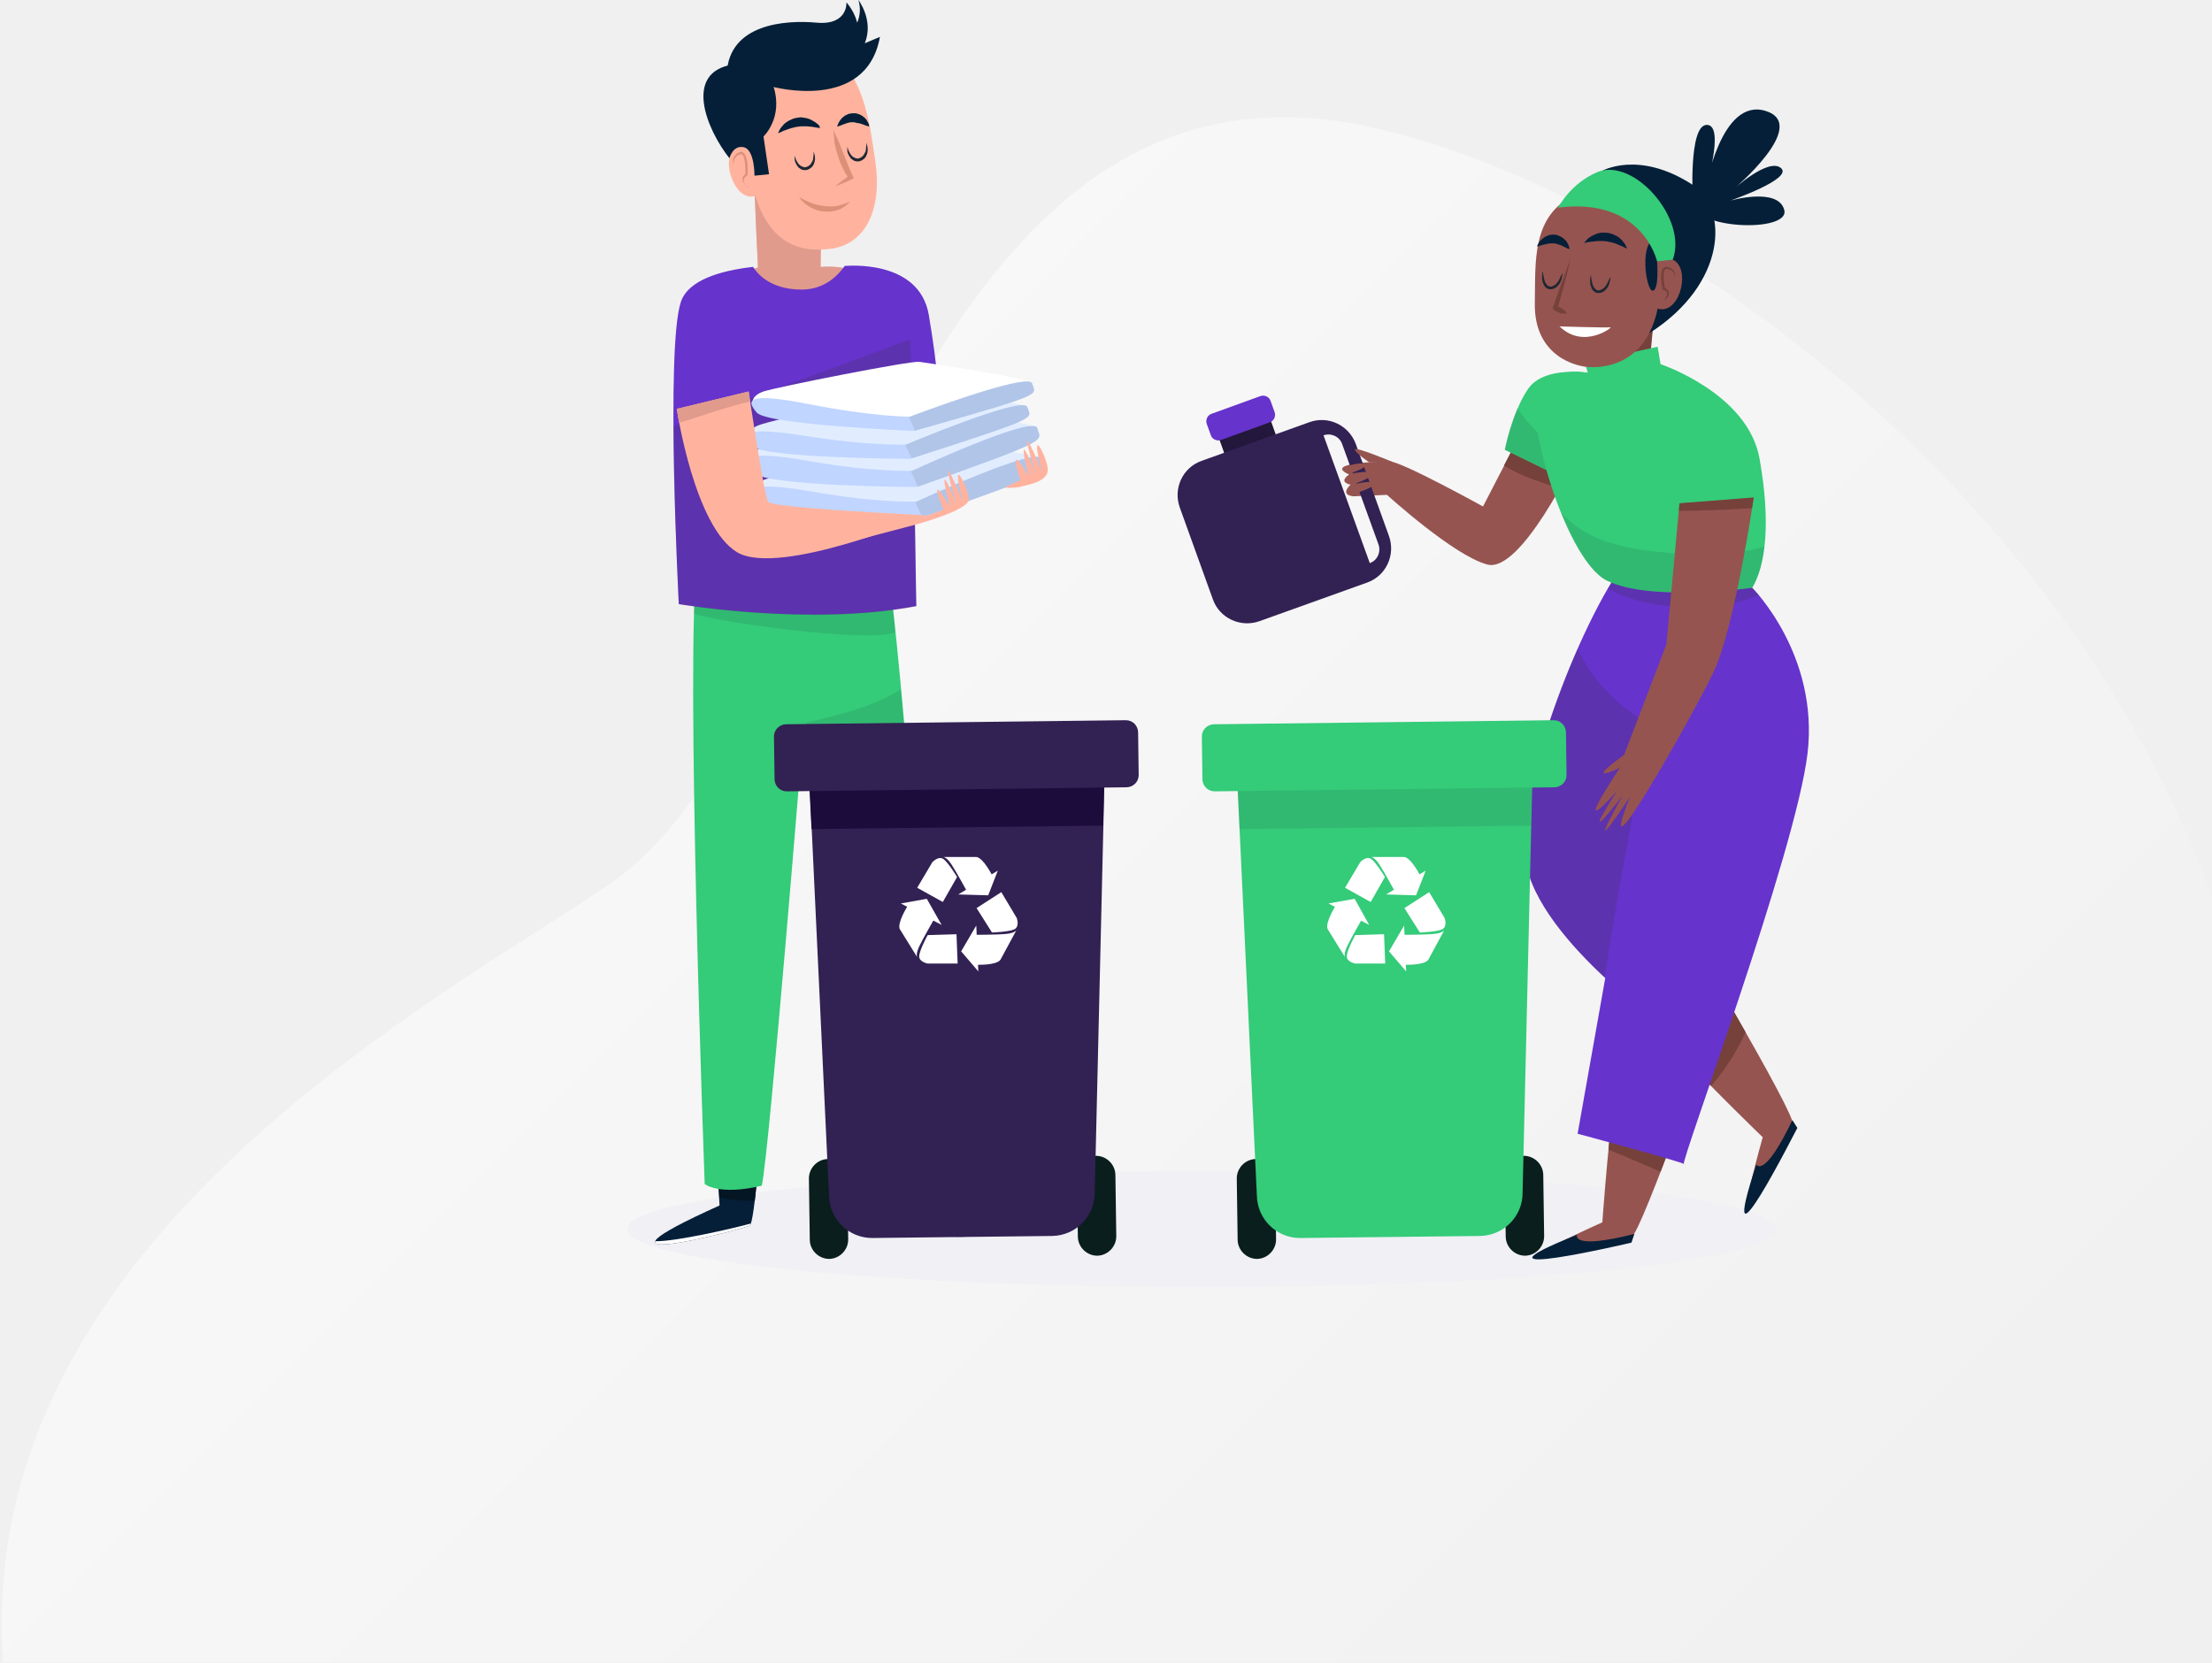
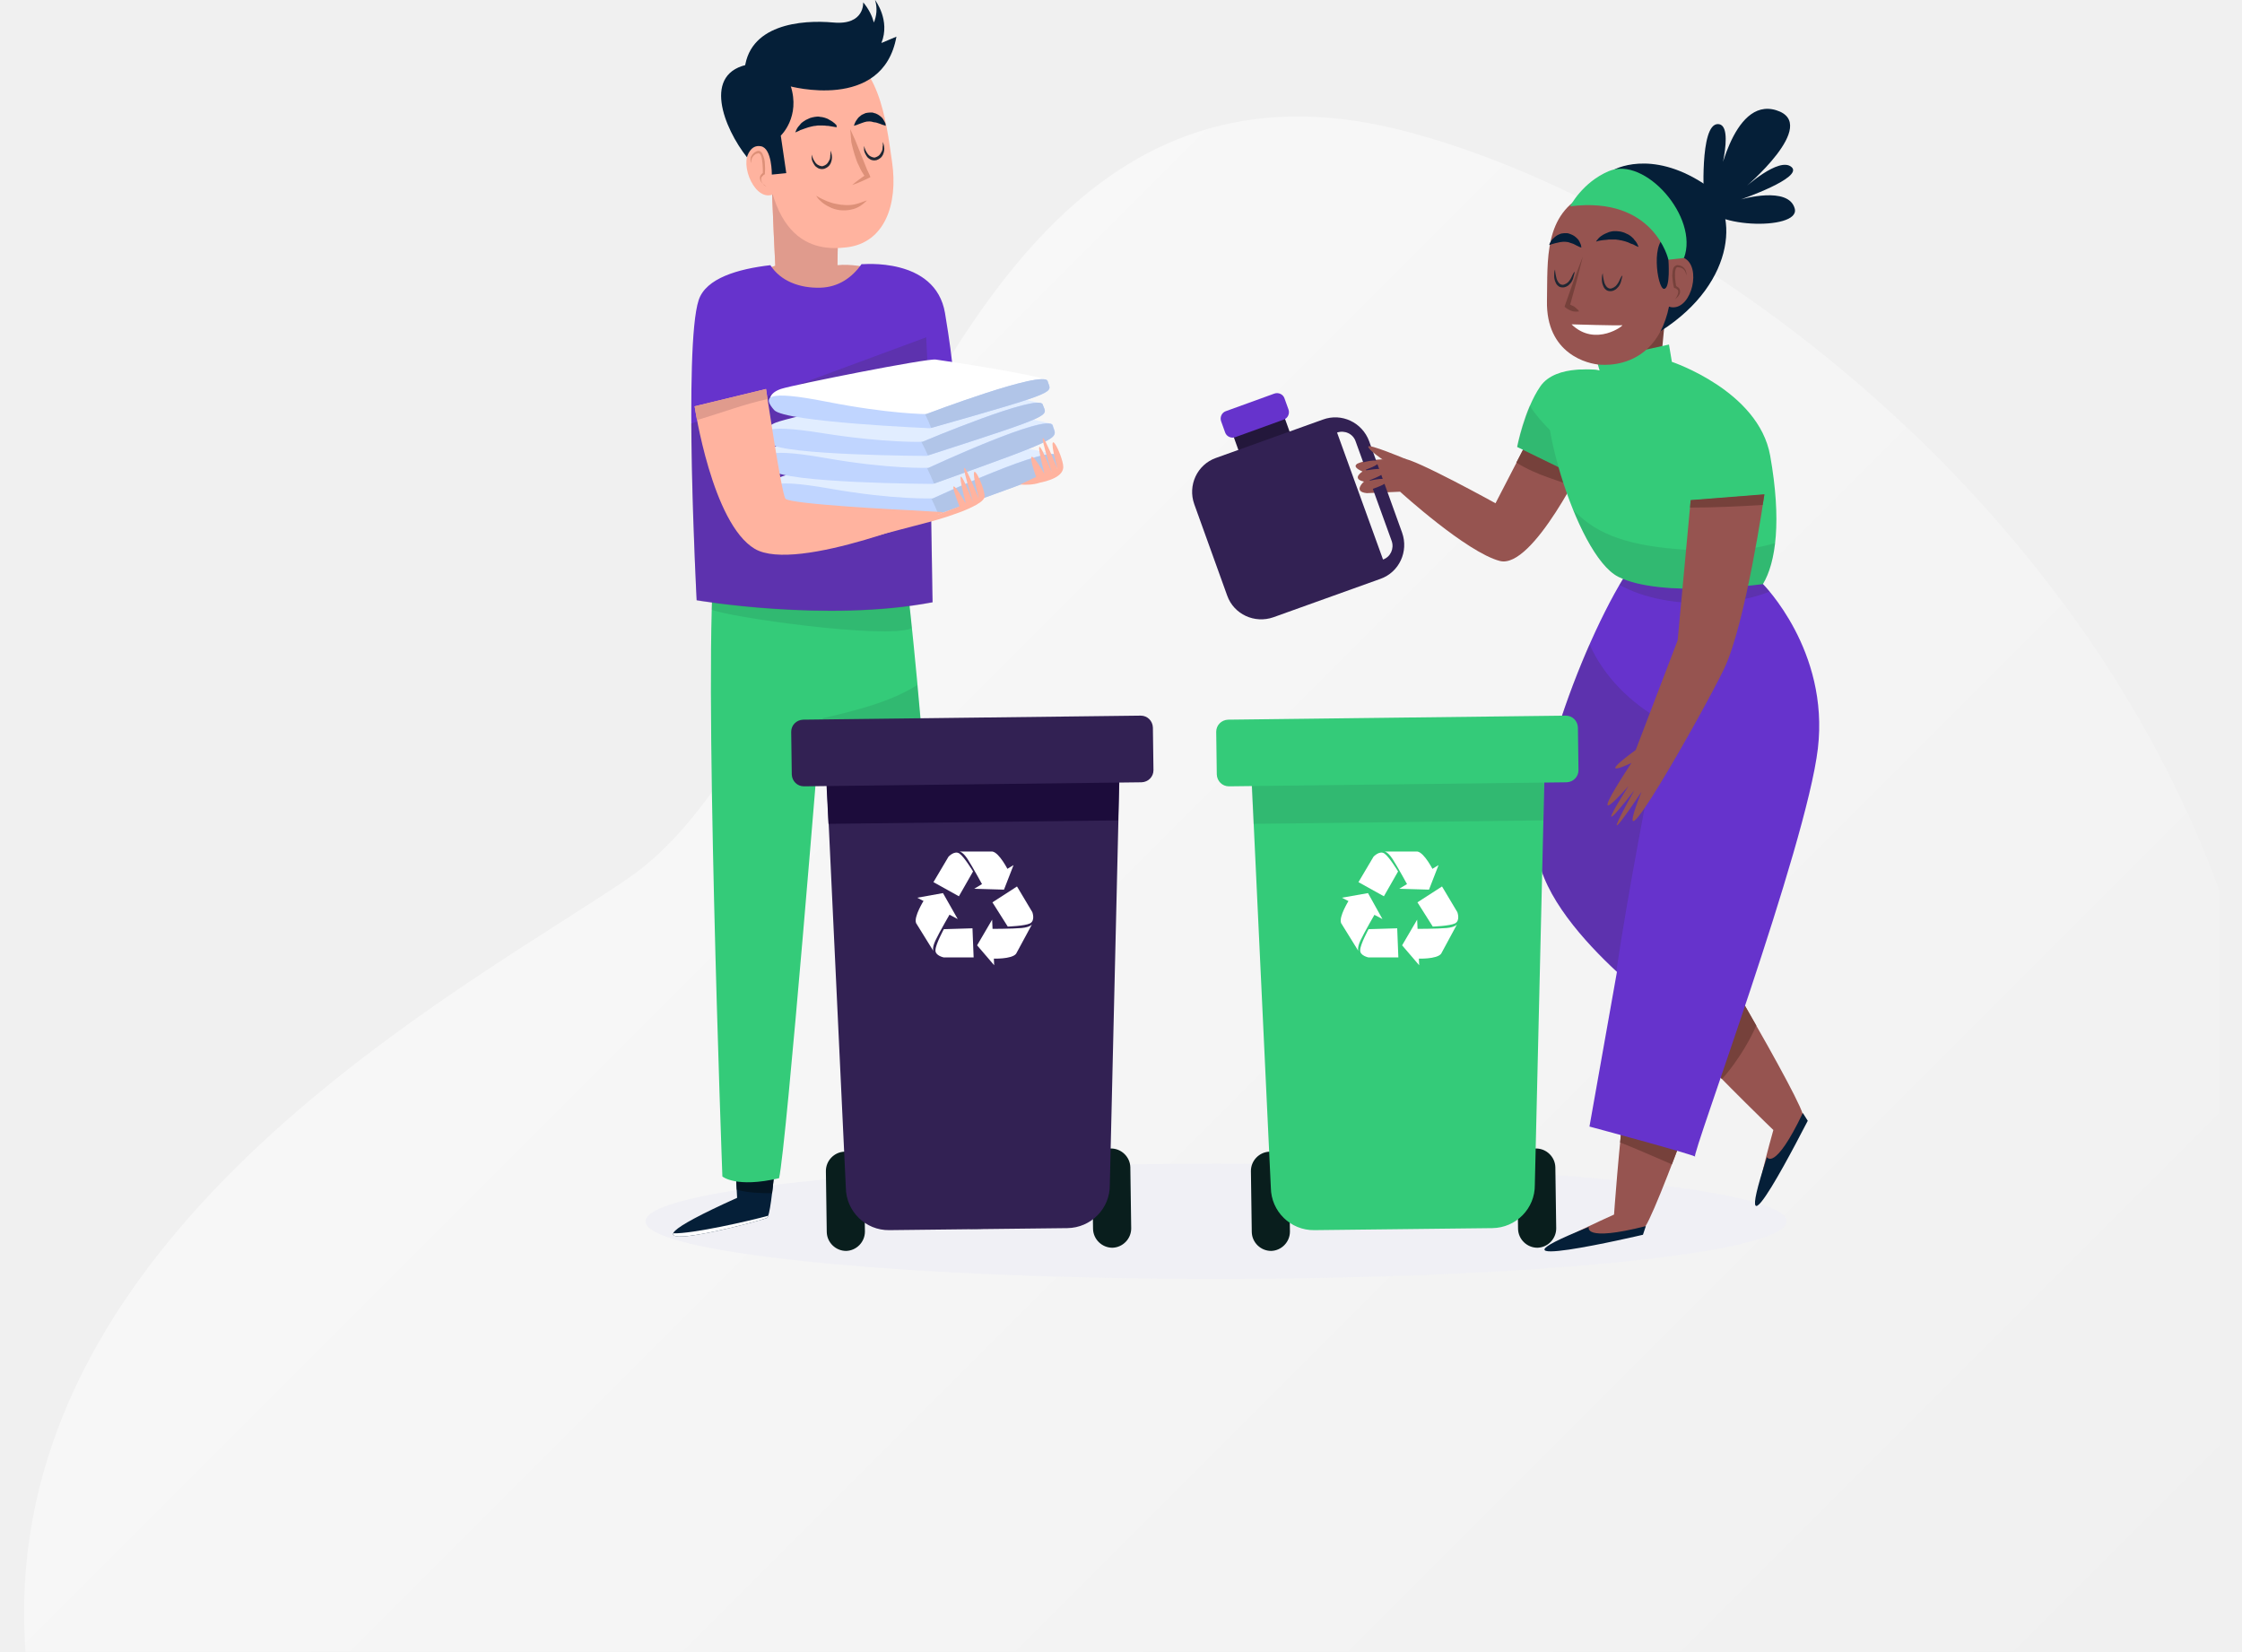
- <svg xmlns="http://www.w3.org/2000/svg" width="878" height="660" viewBox="0 0 878 660" fill="none">
+ <svg xmlns="http://www.w3.org/2000/svg" width="828" height="610" viewBox="0 0 878 660" fill="none">
  <path opacity="0.5" fill-rule="evenodd" clip-rule="evenodd" d="M868.075 660H1.269C-9.706 512.198 136.012 419.063 215.18 368.462C225.465 361.889 234.626 356.033 242.175 350.869C275.263 328.232 299.799 278.801 325.894 226.228C373.97 129.372 427.337 21.855 549.226 51.591C656.389 77.802 817.447 189.332 878 356.181V633.297C874.996 642.129 871.691 651.031 868.075 660Z" fill="url(#paint0_linear)" />
  <path d="M477 465C351.079 465 249 475.297 249 488C249 500.703 351.079 511 477 511C602.921 511 705 500.703 705 488C705 475.297 602.921 465 477 465Z" fill="#F0F0F5" />
  <path d="M683.38 398.817C683.38 398.817 651.032 491.056 647.566 491.056C644.1 491.056 574.782 512.963 636.013 485.291C636.013 485.291 642.945 384.981 653.343 380.369C663.74 375.758 683.38 398.817 683.38 398.817Z" fill="#965450" />
  <path d="M659.119 465.229C669.632 437.903 683.381 398.817 683.381 398.817C683.381 398.817 663.74 375.758 653.343 380.369C646.642 383.367 641.328 426.489 638.439 456.466C645.371 459.234 652.187 462.231 659.119 465.229Z" fill="#76413B" />
  <path d="M625.962 490.249C625.962 490.249 623.305 496.36 648.721 489.903L647.566 493.362C647.566 493.362 575.938 510.196 625.962 490.249Z" fill="#051F38" />
  <path d="M663.74 359.731C663.74 359.731 713.764 443.784 711.569 446.436C709.374 449.087 681.647 516.191 699.669 451.509C699.669 451.509 627.117 381.753 630.236 370.8C633.471 359.962 663.74 359.731 663.74 359.731Z" fill="#965450" />
  <path d="M697.128 462.347C697.128 462.347 700.132 468.342 711.454 444.706L713.418 447.819C713.302 447.819 680.261 513.539 697.128 462.347Z" fill="#051F38" />
  <path d="M692.854 409.771C679.452 386.134 663.74 359.731 663.74 359.731C663.74 359.731 633.471 359.962 630.236 370.8C628.157 377.833 657.964 409.655 679.106 431.101C679.221 431.216 687.424 422.108 692.854 409.771Z" fill="#76413B" />
  <path d="M695.51 233.364C695.51 233.364 664.894 199.351 646.987 220.681C629.08 242.011 601.353 312.343 605.396 341.168C607.823 358.117 624.112 376.219 637.167 388.325L626.192 450.125C626.192 450.125 671.248 462.231 668.36 462.231C666.627 462.231 712.839 338.286 717.46 299.084C722.082 259.883 695.51 233.364 695.51 233.364Z" fill="#6633CC" />
  <path opacity="0.2" d="M672.059 240.974C680.608 240.858 689.966 239.705 698.168 236.362C696.551 234.402 695.511 233.364 695.511 233.364C695.511 233.364 664.896 199.351 646.989 220.681C644.216 224.025 641.212 228.406 638.208 233.71C648.26 239.244 660.968 241.204 672.059 240.974Z" fill="#352C38" />
  <path opacity="0.2" d="M626.193 257.461C613.485 286.401 602.741 322.374 605.398 341.053C607.708 357.886 623.883 375.873 636.937 387.979C641.559 356.618 649.992 313.035 655.076 287.9C642.483 280.752 632.085 270.49 626.193 257.461Z" fill="#352C38" />
  <path d="M607.131 165.337L588.646 201.08C588.646 201.08 556.298 183.209 551.676 183.209C547.055 183.209 525.105 183.785 535.502 188.397C535.502 188.397 530.881 191.279 536.08 192.432C536.08 192.432 531.459 196.468 537.235 197.044L550.521 196.468C550.521 196.468 577.093 220.681 590.379 224.139C603.665 227.598 625.038 182.632 625.038 182.632L607.131 165.337Z" fill="#965450" />
  <path d="M610.135 190.934C613.023 191.972 616.027 193.01 619.031 194.047C622.728 187.591 625.038 182.517 625.038 182.517L607.131 165.223L596.964 184.823C601.008 187.36 605.514 189.32 610.135 190.934Z" fill="#76413B" />
  <path d="M630.236 148.043C630.236 148.043 612.907 145.161 606.552 154.385C600.198 163.608 597.31 178.597 597.31 178.597L622.149 190.704L630.236 148.043Z" fill="#34CB79" />
  <path opacity="0.1" d="M620.648 180.673C614.294 175.715 607.015 169.489 602.279 161.994C598.813 170.065 597.195 178.482 597.195 178.482L622.034 190.588L623.536 182.748C622.612 182.172 621.572 181.48 620.648 180.673Z" fill="#161826" />
  <path d="M508.699 178.943C509.392 180.788 508.353 182.863 506.504 183.555L492.872 188.513C491.023 189.205 488.944 188.167 488.25 186.322L482.821 171.218C482.127 169.373 483.167 167.298 485.016 166.606L498.648 161.648C500.497 160.957 502.576 161.994 503.269 163.839L508.699 178.943Z" fill="#23173B" />
  <path d="M519.674 167.644L476.928 182.979C469.419 185.63 465.607 193.932 468.264 201.426L481.434 237.976C484.091 245.47 492.409 249.275 499.919 246.623L542.665 231.289C550.174 228.637 553.987 220.335 551.33 212.841L538.159 176.291C535.387 168.797 527.184 164.877 519.674 167.644ZM547.171 216.185C548.21 219.182 546.708 222.526 543.705 223.564L525.335 172.832C528.339 171.795 531.69 173.294 532.729 176.291L547.171 216.185Z" fill="#322153" />
  <path d="M505.926 163.608C506.504 165.223 505.695 167.067 504.078 167.644L484.669 174.677C483.051 175.254 481.203 174.447 480.625 172.832L479.008 168.336C478.43 166.722 479.239 164.877 480.856 164.3L500.265 157.267C501.883 156.691 503.731 157.498 504.309 159.112L505.926 163.608Z" fill="#6633CC" />
  <path d="M533.191 185.515C533.191 185.515 540.47 182.979 541.741 184.477C542.896 185.861 535.618 187.936 535.964 188.052C536.195 188.167 543.82 186.438 544.513 188.052C545.207 189.666 536.426 192.548 536.426 192.548C536.426 192.548 544.744 190.242 545.322 191.972C545.9 193.701 536.657 196.238 536.657 196.238L536.195 192.433L535.618 188.052L533.191 185.515Z" fill="#965450" />
  <path d="M543.474 183.555C543.474 183.555 537.813 179.75 537.813 178.482C537.697 177.098 552.832 183.44 552.832 183.44L543.474 183.555Z" fill="#965450" />
  <path d="M655.075 145.161C653.92 147.236 659.581 98.926 659.581 98.926L633.356 116.567C633.356 116.567 635.666 147.467 632.778 147.582C631.623 147.582 627.117 149.312 622.149 151.156C623.305 156.921 625.615 158.189 627.579 163.724C642.252 163.609 658.195 163.263 667.206 149.888C662.007 148.159 656.577 142.278 655.075 145.161Z" fill="#76413B" />
  <path d="M630.236 148.043L629.081 144.008L657.964 137.666L659.119 144.584C659.119 144.584 693.778 156.114 698.399 182.056C703.02 207.998 700.71 224.717 695.511 233.364C695.511 233.364 655.075 239.129 637.746 230.482C620.416 221.834 602.509 157.267 611.752 151.502C620.994 145.737 630.236 148.043 630.236 148.043Z" fill="#34CB79" />
  <path opacity="0.1" d="M668.015 219.874C654.151 219.067 637.168 217.453 625.615 208.921C623.42 207.307 621.456 205.577 619.608 203.617C624.807 216.415 631.276 227.253 637.746 230.482C655.076 239.129 695.511 233.364 695.511 233.364C697.822 229.559 699.555 224.14 700.363 216.992C689.966 220.105 679.106 220.566 668.015 219.874Z" fill="#161826" />
  <path d="M666.628 199.927L696.088 197.621C696.088 197.621 688.579 249.505 679.914 267.377C671.25 285.248 631.392 355.58 646.988 316.378C646.988 316.378 626.771 346.933 644.1 315.802C644.1 315.802 625.038 340.591 641.789 314.073C641.789 314.073 622.149 336.556 642.945 304.849C642.945 304.849 627.348 312.343 644.678 299.66L661.43 255.847L666.628 199.927Z" fill="#965450" />
  <path d="M695.395 201.772C695.858 199.12 696.089 197.506 696.089 197.506L666.628 199.812L666.397 202.81C675.986 202.81 685.691 202.349 695.395 201.772Z" fill="#76413B" />
  <path d="M635.782 67.911C635.782 67.911 650.455 59.379 671.943 73.445C686.153 82.784 685.46 112.647 654.729 132.247C618.222 155.538 635.782 67.911 635.782 67.911Z" fill="#051F38" />
  <path d="M656.116 83.822C656.116 83.822 639.595 71.024 625.5 77.25C607.709 85.321 609.557 104.114 609.21 120.141C608.748 141.471 625.616 145.507 630.699 145.737C638.208 146.198 668.824 144.354 656.116 83.822Z" fill="#965450" />
  <path d="M657.733 103.769C657.733 103.769 658.426 100.54 663.972 103.077C671.019 106.42 667.207 123.254 659.35 122.793C651.379 122.447 657.733 103.769 657.733 103.769Z" fill="#965450" />
  <path d="M657.732 103.769C657.732 103.769 658.657 115.298 655.999 115.414C653.227 115.529 650.338 94.545 657.963 94.545C665.588 94.775 657.732 103.769 657.732 103.769Z" fill="#051F38" />
  <path d="M657.733 103.769C657.733 103.769 652.072 78.172 618.453 82.438C618.453 82.438 623.305 72.869 633.934 68.372C648.375 62.261 669.979 86.82 663.971 103.077C663.971 103.077 661.199 103.423 657.733 103.769Z" fill="#34CB79" />
  <path d="M671.943 80.132C671.943 80.132 670.094 49.578 677.488 49.578C684.882 49.578 676.91 75.29 676.91 75.29C676.91 75.29 683.034 38.51 700.825 44.044C718.617 49.578 687.886 75.29 687.886 75.29C687.886 75.29 701.98 62.377 706.948 66.758C711.8 71.024 686.73 79.671 686.73 79.671C686.73 79.671 705.793 74.137 708.219 83.361C710.645 92.469 671.365 91.201 671.943 80.132Z" fill="#051F38" />
  <path d="M610.134 97.889C610.134 97.889 610.134 97.658 610.365 97.197C610.596 96.736 610.827 96.159 611.405 95.583C611.983 95.006 612.676 94.315 613.6 93.853C613.831 93.738 614.062 93.623 614.409 93.507C614.64 93.392 614.987 93.277 615.218 93.277C615.564 93.277 615.795 93.162 616.142 93.162H617.066C617.644 93.162 618.221 93.392 618.799 93.623C619.377 93.853 619.839 94.084 620.301 94.43C620.763 94.776 621.11 95.122 621.456 95.468C621.803 95.814 622.034 96.159 622.149 96.505C622.265 96.621 622.38 96.851 622.38 96.966C622.496 97.082 622.496 97.312 622.611 97.428C622.727 97.774 622.843 98.004 622.843 98.235C622.958 98.696 622.958 98.927 622.958 98.927C622.958 98.927 622.727 98.811 622.265 98.696C622.034 98.581 621.803 98.465 621.572 98.35C621.341 98.235 620.994 98.12 620.647 97.889C620.301 97.774 620.07 97.543 619.723 97.428C619.377 97.312 619.03 97.197 618.683 97.082C618.337 96.966 617.99 96.851 617.644 96.736C617.297 96.736 616.951 96.621 616.604 96.621H616.142C616.026 96.621 615.795 96.621 615.564 96.621C615.218 96.621 614.871 96.736 614.524 96.736C614.178 96.851 613.831 96.851 613.485 96.966C613.138 97.082 612.791 97.082 612.445 97.197C611.752 97.428 611.174 97.543 610.827 97.658C610.481 97.889 610.134 97.889 610.134 97.889Z" fill="#051F38" />
  <path d="M619.03 129.595C619.03 129.595 637.977 130.172 639.247 129.941C640.403 129.711 628.619 138.935 619.03 129.595Z" fill="white" />
  <path d="M620.301 108.496C620.301 108.496 620.301 108.726 620.185 109.188C620.07 109.649 619.954 110.225 619.723 111.032C619.608 111.378 619.492 111.839 619.261 112.185C619.145 112.416 619.03 112.647 618.914 112.762C618.799 112.992 618.568 113.223 618.452 113.338C618.106 113.684 617.759 114.145 617.181 114.376C617.066 114.491 616.95 114.491 616.719 114.607L616.373 114.722C616.142 114.837 615.795 114.837 615.449 114.837C614.871 114.837 614.178 114.722 613.716 114.261C613.253 113.915 612.907 113.454 612.676 112.877C612.445 112.416 612.329 111.955 612.214 111.494C612.098 111.032 612.098 110.571 612.098 110.225C612.098 109.418 612.098 108.842 612.214 108.381C612.329 107.919 612.445 107.689 612.445 107.689C612.445 107.689 612.445 108.726 612.791 110.225C612.907 110.917 613.138 111.839 613.6 112.531C613.831 112.877 614.062 113.223 614.409 113.454C614.755 113.684 615.102 113.8 615.449 113.8C615.68 113.8 615.795 113.8 616.026 113.684L616.373 113.569C616.373 113.569 616.488 113.454 616.604 113.454C616.95 113.338 617.297 112.992 617.644 112.762C617.99 112.416 618.221 112.07 618.452 111.724C618.683 111.378 618.914 111.032 619.03 110.686C619.377 109.995 619.608 109.418 619.839 109.072C620.185 108.726 620.301 108.496 620.301 108.496Z" fill="#1F2733" />
  <path d="M639.363 109.995C639.363 109.995 639.363 110.225 639.248 110.686C639.132 111.148 639.017 111.724 638.786 112.531C638.67 112.877 638.555 113.338 638.323 113.684C638.208 113.915 638.092 114.145 637.977 114.261C637.861 114.491 637.63 114.722 637.515 114.837C637.168 115.183 636.822 115.644 636.244 115.875C636.128 115.99 636.013 115.99 635.782 116.106L635.435 116.221C635.204 116.336 634.858 116.336 634.511 116.336C633.933 116.336 633.24 116.221 632.778 115.76C632.316 115.414 631.969 114.953 631.738 114.376C631.507 113.915 631.392 113.454 631.276 112.992C631.161 112.531 631.161 112.07 631.161 111.724C631.161 110.917 631.161 110.341 631.276 109.879C631.392 109.418 631.507 109.188 631.507 109.188C631.507 109.188 631.507 110.225 631.854 111.724C631.969 112.416 632.2 113.338 632.663 114.03C632.894 114.376 633.125 114.722 633.471 114.953C633.818 115.183 634.164 115.298 634.511 115.298C634.742 115.298 634.858 115.298 635.089 115.183L635.435 115.068C635.435 115.068 635.551 114.953 635.666 114.953C636.013 114.837 636.359 114.491 636.706 114.261C637.053 113.915 637.284 113.569 637.515 113.223C637.746 112.877 637.977 112.531 638.092 112.185C638.439 111.494 638.67 110.917 638.901 110.571C639.248 110.225 639.363 109.995 639.363 109.995Z" fill="#1F2733" />
  <path d="M660.39 119.565C660.736 119.103 660.967 118.757 661.198 118.296C661.429 117.835 661.545 117.374 661.66 116.913C661.66 116.682 661.66 116.451 661.66 116.221C661.66 116.106 661.545 115.99 661.545 115.99C661.545 115.875 661.429 115.76 661.314 115.76C661.198 115.644 661.198 115.644 661.083 115.529L660.852 115.298C660.736 115.183 660.621 115.183 660.505 115.183L660.159 115.068L659.927 114.953V114.722C659.581 113.454 659.465 112.301 659.35 111.032C659.234 110.456 659.234 109.764 659.35 109.188C659.35 108.496 659.465 107.919 659.696 107.228C659.812 106.882 660.043 106.536 660.39 106.305C660.736 106.075 661.198 105.844 661.545 105.959C662.007 105.959 662.238 106.075 662.585 106.19C662.931 106.305 663.278 106.421 663.509 106.651C663.74 106.882 664.087 107.112 664.202 107.343C664.433 107.574 664.549 107.919 664.664 108.15C664.895 108.726 665.011 109.418 664.895 109.995C664.78 109.418 664.664 108.842 664.318 108.265C664.202 108.035 663.971 107.804 663.74 107.573C663.509 107.343 663.278 107.228 663.047 107.112C662.816 106.997 662.585 106.882 662.238 106.882C662.007 106.882 661.66 106.766 661.429 106.766C660.967 106.766 660.736 107.112 660.621 107.573C660.274 108.611 660.39 109.764 660.39 110.917C660.505 112.07 660.621 113.338 660.852 114.491L660.621 114.146L660.967 114.376C661.083 114.491 661.198 114.491 661.314 114.607L661.66 114.837C661.776 114.953 661.891 115.068 662.007 115.183C662.123 115.299 662.238 115.414 662.238 115.644C662.354 115.76 662.354 115.99 662.354 116.106C662.469 116.451 662.354 116.682 662.354 117.028C662.238 117.604 661.891 118.066 661.545 118.527C661.198 118.873 660.736 119.334 660.39 119.565Z" fill="#76413B" />
  <path d="M622.034 124.407C621.456 124.522 620.994 124.522 620.532 124.522C620.07 124.522 619.608 124.407 619.261 124.292C618.799 124.176 618.452 123.946 618.106 123.831C617.875 123.715 617.759 123.6 617.528 123.485C617.297 123.369 617.182 123.254 616.951 123.139L616.257 122.562L616.373 122.101C617.528 118.757 618.683 115.529 619.839 112.301C620.994 109.072 622.265 105.729 623.536 102.5C622.727 105.844 621.803 109.303 620.994 112.647C620.07 115.99 619.146 119.334 618.221 122.678L617.759 121.64C617.99 121.64 618.221 121.755 618.452 121.755C618.683 121.755 618.915 121.87 619.03 121.986C619.377 122.101 619.839 122.332 620.185 122.562C620.532 122.793 620.879 123.139 621.225 123.485C621.456 123.6 621.803 123.946 622.034 124.407Z" fill="#76413B" />
  <path d="M628.85 96.505C628.85 96.505 628.966 96.159 629.312 95.813C629.543 95.582 629.659 95.352 630.005 95.006C630.352 94.775 630.583 94.429 631.045 94.199C631.392 93.968 631.854 93.622 632.431 93.392C632.894 93.161 633.471 92.93 634.049 92.7C634.627 92.585 635.32 92.354 636.013 92.354C636.36 92.354 636.706 92.354 637.053 92.354L638.092 92.469C638.786 92.469 639.479 92.815 640.056 92.93C640.634 93.161 641.212 93.507 641.789 93.738C642.367 94.084 642.829 94.429 643.176 94.775C643.638 95.121 643.984 95.582 644.216 95.928C644.562 96.274 644.793 96.62 645.024 96.966C645.255 97.312 645.371 97.658 645.486 97.888C645.717 98.35 645.833 98.695 645.833 98.695C645.833 98.695 645.486 98.58 645.024 98.35C644.793 98.234 644.447 98.119 644.1 97.888C643.753 97.658 643.407 97.543 642.945 97.427C642.598 97.312 642.136 97.081 641.674 96.851C641.212 96.735 640.75 96.505 640.288 96.389C639.825 96.274 639.363 96.159 638.901 96.044C638.439 96.044 637.977 95.813 637.399 95.813L636.706 95.698H636.013C635.551 95.698 634.973 95.698 634.511 95.698C634.049 95.698 633.587 95.698 633.125 95.813C632.663 95.813 632.2 95.928 631.738 95.928C630.93 96.044 630.121 96.159 629.659 96.274C629.197 96.505 628.85 96.505 628.85 96.505Z" fill="#051F38" />
  <path d="M612.907 490.825C612.907 494.976 609.557 498.435 605.398 498.55C601.239 498.55 597.773 495.207 597.657 491.056L597.311 466.613C597.311 462.462 600.661 459.003 604.82 458.888C608.979 458.888 612.445 462.231 612.56 466.382L612.907 490.825Z" fill="#091E1D" />
  <path d="M506.504 492.095C506.504 496.245 503.154 499.704 498.995 499.82C494.836 499.82 491.37 496.476 491.254 492.325L490.908 467.882C490.908 463.731 494.258 460.272 498.417 460.157C502.576 460.157 506.042 463.501 506.158 467.651L506.504 492.095Z" fill="#091E1D" />
  <path d="M604.358 473.415C604.473 482.87 596.848 490.595 587.375 490.71L516.209 491.517C506.735 491.633 498.995 484.023 498.879 474.568L491.254 312.92C491.139 303.466 498.764 295.741 508.237 295.625L590.841 294.588C600.314 294.472 608.055 302.082 608.17 311.536L604.358 473.415Z" fill="#34CB79" />
  <path opacity="0.1" d="M607.708 327.793L608.055 311.767C607.939 302.313 600.199 294.703 590.725 294.818L508.121 295.856C498.648 295.971 491.023 303.696 491.139 313.151L491.947 329.177L607.708 327.793Z" fill="#161826" />
  <path d="M621.803 307.732C621.803 310.383 619.723 312.459 617.066 312.574L482.127 314.188C479.47 314.188 477.391 312.113 477.275 309.461L477.044 292.397C477.044 289.745 479.123 287.67 481.781 287.554L616.719 285.94C619.377 285.94 621.456 288.016 621.572 290.667L621.803 307.732Z" fill="#34CB79" />
  <path d="M550.174 355.119L565.886 345.665L562.074 355.465L550.174 355.119Z" fill="white" />
  <path d="M544.283 340.246C544.283 340.246 545.554 340.246 547.518 343.243C549.482 346.241 553.872 354.312 553.872 354.312L561.843 350.738L563.692 347.625C563.692 347.625 560.226 340.707 557.453 340.246H544.283Z" fill="white" />
  <path d="M539.892 342.321C539.892 342.321 542.318 339.669 544.282 341.053C546.246 342.437 549.712 348.202 549.712 348.202L544.051 358.117L533.885 352.468L539.892 342.321Z" fill="white" />
  <path d="M557.338 367.456L558.146 385.673L551.33 377.718L557.338 367.456Z" fill="white" />
  <path d="M573.281 369.301C573.281 369.301 572.703 370.454 569.121 370.8C565.54 371.146 556.298 371.146 556.298 371.146L555.604 379.908L557.453 383.021C557.453 383.021 565.193 383.367 566.926 381.061L573.281 369.301Z" fill="white" />
  <path d="M573.396 364.458C573.396 364.458 574.667 367.802 572.472 368.955C570.392 369.993 563.576 370.223 563.576 370.223L557.453 360.538L567.273 354.197L573.396 364.458Z" fill="white" />
  <path d="M543.472 367.226L527.298 358.693L537.696 356.849L543.472 367.226Z" fill="white" />
  <path d="M533.885 380.024C533.885 380.024 533.192 378.986 534.694 375.758C536.195 372.529 540.817 364.574 540.817 364.574L533.654 359.616L530.072 359.731C530.072 359.731 525.913 366.303 526.953 368.84L533.885 380.024Z" fill="white" />
  <path d="M537.928 382.56C537.928 382.56 534.347 381.868 534.578 379.562C534.694 377.141 537.928 371.261 537.928 371.261L549.366 370.915L549.828 382.56H537.928Z" fill="white" />
  <path d="M302.247 445.167C302.247 445.167 299.706 485.868 297.511 486.675C289.077 489.557 225.42 505.699 285.611 478.604L283.994 448.972L302.247 445.167Z" fill="#051F38" />
  <path d="M299.59 476.759C301.092 464.422 302.247 445.167 302.247 445.167L283.994 448.972L285.496 475.376C290.001 476.644 295.2 476.759 299.59 476.759Z" fill="#041523" />
  <path d="M260.079 492.786C258.231 497.282 291.503 488.75 297.511 486.675C297.626 486.56 297.857 486.329 298.088 485.752C290.579 487.828 267.82 493.016 260.079 492.786Z" fill="white" />
  <path d="M341.181 442.977C341.181 442.977 344.532 483.677 346.842 484.369C355.391 487.136 419.279 502.01 358.511 476.067L359.55 446.436L341.181 442.977Z" fill="#051F38" />
  <path d="M344.532 474.453C342.799 462.232 341.181 442.977 341.181 442.977L359.55 446.436L358.626 472.839C354.12 474.223 348.922 474.338 344.532 474.453Z" fill="#041523" />
  <path d="M384.389 489.788C386.353 494.284 352.85 486.329 346.842 484.369C346.611 484.369 346.496 484.023 346.265 483.446C353.774 485.522 376.649 490.249 384.389 489.788Z" fill="white" />
  <path d="M352.387 223.218C352.387 223.218 369.023 357.31 365.673 465.806C365.673 465.806 345.802 471.34 340.603 467.305C336.097 441.593 336.675 391.554 329.974 354.427C323.62 319.377 321.079 290.667 321.079 290.667L318.999 288.361C318.999 288.361 305.366 457.85 302.363 470.764C285.149 474.799 279.719 470.072 279.719 470.072C279.719 470.072 271.863 258.038 276.715 223.794C282.954 179.059 352.387 223.218 352.387 223.218Z" fill="#34CB79" />
  <path opacity="0.1" d="M355.39 251.004C353.657 233.709 352.27 223.333 352.27 223.333C352.27 223.333 282.953 179.173 276.598 223.909C276.021 228.06 275.674 234.862 275.328 243.51C280.526 246.392 345.454 255.616 355.39 251.004Z" fill="#161826" />
  <path opacity="0.1" d="M319.808 286.978C320.616 296.086 324.775 325.488 329.974 354.427C336.675 391.669 336.097 441.593 340.603 467.305C345.802 471.34 365.673 465.806 365.673 465.806C367.637 399.048 362.207 322.605 357.586 273.719C346.611 280.636 332.631 283.98 319.808 286.978Z" fill="#161826" />
  <path d="M325.7 105.959C325.815 91.893 326.855 73.33 326.855 73.33L299.128 65.72C299.128 65.72 300.052 90.855 300.861 106.19C288.268 110.456 273.942 118.527 273.942 118.527L326.277 131.786L344.878 113.8C344.878 113.8 335.52 109.072 325.7 105.959Z" fill="#FFB39F" />
  <path d="M325.7 105.959C325.815 91.893 326.855 73.33 326.855 73.33L299.128 65.72C299.128 65.72 300.052 90.855 300.861 106.19C288.268 110.456 273.942 118.527 273.942 118.527L326.277 131.786L351.001 110.571C351.001 110.571 335.635 104.806 325.7 105.959Z" fill="#E09B8D" />
  <path d="M296.702 39.086C296.702 39.086 303.98 15.565 323.158 19.255C342.336 22.944 345.109 47.964 347.535 64.798C349.961 81.747 344.531 96.966 329.512 98.811C316.457 100.425 293.698 97.888 296.702 39.086Z" fill="#FFB39F" />
  <path d="M297.626 58.802C297.626 58.802 296.471 55.689 291.734 59.148C285.726 63.529 291.849 79.671 299.128 77.942C306.406 76.212 297.626 58.802 297.626 58.802Z" fill="#FFB39F" />
  <path d="M290.925 25.596C291.387 25.481 300.399 24.789 294.391 25.366C299.936 31.361 299.359 32.86 306.984 34.244C311.027 46.696 303.056 54.19 303.056 54.19L305.251 69.179L299.474 69.756C299.474 69.756 299.59 59.379 295.2 58.456C290.81 57.534 289.539 62.838 289.539 62.838C280.412 51.308 271.169 28.709 290.925 25.596Z" fill="#051F38" />
  <path d="M343.26 17.18C346.957 8.071 340.719 0 340.719 0C341.758 3.344 341.296 6.457 340.256 8.993C339.563 6.457 338.292 3.69 335.982 0.922C335.982 0.922 336.675 10.146 324.082 8.993C311.489 7.84 289.423 9.57 288.499 29.055C287.459 48.541 306.291 34.359 306.291 34.359C306.291 34.359 343.838 44.851 349.268 14.643L343.26 17.18Z" fill="#051F38" />
  <path d="M325.469 50.848C325.469 50.848 325.122 50.848 324.66 50.732C324.082 50.617 323.389 50.502 322.581 50.386C322.118 50.271 321.772 50.271 321.31 50.271C320.848 50.156 320.386 50.156 319.923 50.156C319.461 50.156 318.999 50.156 318.421 50.156C318.19 50.156 317.959 50.156 317.728 50.156L317.035 50.271C316.573 50.271 316.111 50.386 315.533 50.502C315.071 50.617 314.609 50.732 314.147 50.848C313.685 50.963 313.223 51.194 312.761 51.309C312.298 51.424 311.952 51.655 311.49 51.77C311.143 51.885 310.681 52.001 310.45 52.231C310.103 52.346 309.872 52.462 309.641 52.577C309.179 52.808 308.833 52.923 308.833 52.923C308.833 52.923 308.948 52.577 309.179 52.116C309.295 51.885 309.41 51.539 309.641 51.194C309.872 50.848 310.103 50.502 310.45 50.156C310.797 49.81 311.028 49.349 311.49 49.003C311.952 48.657 312.414 48.311 312.992 47.965C313.569 47.734 314.147 47.389 314.725 47.158C315.418 46.927 315.995 46.812 316.689 46.697L317.728 46.581C318.075 46.581 318.422 46.581 318.768 46.697C319.115 46.697 319.461 46.812 319.692 46.812C320.039 46.927 320.27 46.927 320.617 47.043C321.194 47.273 321.772 47.389 322.234 47.734C322.696 47.965 323.158 48.311 323.62 48.542C323.967 48.772 324.314 49.118 324.66 49.349C324.891 49.579 325.122 49.925 325.353 50.041C325.238 50.502 325.469 50.848 325.469 50.848Z" fill="#051F38" />
  <path d="M344.993 50.27C344.993 50.27 344.762 50.155 344.3 50.039C343.838 49.924 343.26 49.694 342.682 49.463C342.336 49.348 341.989 49.233 341.643 49.117C341.296 49.002 340.949 48.886 340.603 48.886C340.256 48.886 339.91 48.771 339.563 48.656C339.448 48.656 339.216 48.656 339.101 48.541H338.639C338.292 48.425 337.946 48.656 337.599 48.541C337.252 48.656 336.906 48.656 336.559 48.771C336.213 48.887 335.866 49.002 335.52 49.117C335.173 49.233 334.826 49.348 334.595 49.463C334.249 49.578 333.902 49.694 333.671 49.809C333.44 49.924 333.209 50.039 332.978 50.039C332.516 50.155 332.285 50.27 332.285 50.27C332.285 50.27 332.285 50.039 332.516 49.578C332.631 49.348 332.631 49.117 332.862 48.771C332.978 48.425 333.209 48.195 333.44 47.849C333.671 47.503 333.902 47.157 334.249 46.811C334.595 46.465 335.057 46.235 335.404 45.889C335.866 45.658 336.444 45.428 336.906 45.197C337.484 45.082 338.061 44.966 338.639 44.966C338.985 44.966 339.216 44.966 339.563 44.966C339.91 44.966 340.141 45.082 340.372 45.197C340.603 45.197 340.949 45.312 341.18 45.428C341.412 45.543 341.643 45.658 341.874 45.773C342.798 46.35 343.491 46.926 343.953 47.618C344.415 48.31 344.646 48.887 344.877 49.348C344.993 50.039 344.993 50.27 344.993 50.27Z" fill="#051F38" />
  <path d="M330.783 51.538C331.476 53.037 332.17 54.651 332.863 56.15C333.209 56.957 333.44 57.649 333.787 58.456L334.711 60.762L335.635 63.068C335.982 63.875 336.213 64.567 336.56 65.374L337.022 66.527C337.137 66.873 337.368 67.334 337.484 67.68C337.831 68.372 338.177 69.064 338.524 69.871L338.87 70.793L338.177 71.139C337.137 71.6 336.098 72.177 334.942 72.638C333.903 73.099 332.747 73.56 331.592 73.906C332.516 73.099 333.44 72.407 334.365 71.716C335.289 71.024 336.329 70.332 337.253 69.64L336.906 70.909C336.444 70.217 335.982 69.41 335.52 68.718C335.058 68.026 334.711 67.219 334.365 66.412L333.787 65.259L333.325 64.106C333.094 63.299 332.747 62.492 332.516 61.685L331.823 59.263C331.592 58.456 331.476 57.649 331.245 56.842C331.13 54.997 330.899 53.268 330.783 51.538Z" fill="#DD9078" />
  <path d="M297.279 74.598C296.817 74.368 296.355 74.022 296.009 73.56C295.662 73.215 295.2 72.753 294.969 72.177C294.853 71.946 294.738 71.6 294.738 71.254C294.738 71.139 294.738 70.909 294.738 70.793C294.738 70.678 294.853 70.447 294.853 70.332C294.969 69.986 295.2 69.756 295.431 69.525C295.546 69.41 295.662 69.294 295.777 69.179L296.124 68.948L295.893 69.294C295.893 68.026 295.893 66.758 295.777 65.605C295.662 64.337 295.546 63.068 295.084 62.031C294.969 61.8 294.853 61.569 294.622 61.454C294.507 61.339 294.276 61.224 294.045 61.224C293.929 61.224 293.813 61.224 293.698 61.339C293.582 61.339 293.351 61.454 293.236 61.454C293.005 61.569 292.774 61.685 292.543 61.915C292.312 62.146 292.08 62.261 291.965 62.492C291.849 62.722 291.618 62.953 291.503 63.299C291.272 63.875 291.156 64.452 291.156 65.144C290.925 64.567 290.925 63.875 291.041 63.184C291.041 62.838 291.156 62.492 291.387 62.261C291.503 61.915 291.734 61.685 291.965 61.454L292.312 61.108L292.774 60.762C292.889 60.647 293.12 60.647 293.236 60.532C293.351 60.416 293.582 60.416 293.813 60.301C294.276 60.186 294.738 60.301 295.084 60.647C295.431 60.878 295.662 61.224 295.777 61.569C296.124 62.261 296.24 62.838 296.471 63.529C296.586 64.221 296.702 64.798 296.702 65.49C296.817 66.758 296.817 68.026 296.702 69.41V69.64L296.471 69.756C296.24 69.871 296.009 69.986 295.893 70.217C295.777 70.332 295.546 70.563 295.431 70.678C295.315 70.793 295.315 70.909 295.315 71.024C295.315 71.139 295.2 71.254 295.2 71.37C295.2 71.6 295.2 71.831 295.2 72.061C295.315 72.523 295.546 72.984 295.893 73.445C296.586 73.906 296.933 74.252 297.279 74.598Z" fill="#DD9078" />
  <path d="M315.417 61.8C315.417 61.8 315.533 62.031 315.649 62.492C315.764 62.722 315.764 62.953 315.88 63.184C315.995 63.414 316.111 63.76 316.342 64.106C316.457 64.452 316.804 64.682 316.919 65.028C317.035 65.144 317.15 65.259 317.381 65.49C317.497 65.605 317.613 65.72 317.844 65.835C318.19 66.066 318.537 66.181 318.883 66.297C319.114 66.297 319.23 66.412 319.461 66.412C319.692 66.412 319.808 66.412 320.039 66.297L320.616 66.066L321.194 65.72C321.541 65.49 321.772 65.144 322.003 64.798C322.234 64.452 322.349 64.106 322.58 63.76C322.696 63.414 322.811 63.068 322.811 62.607C322.811 62.261 322.811 61.915 322.927 61.685C322.927 61.339 322.927 61.108 322.927 60.878C322.927 60.416 322.927 60.186 322.927 60.186C322.927 60.186 323.042 60.416 323.158 60.878C323.274 61.108 323.274 61.339 323.389 61.685C323.389 62.031 323.505 62.376 323.505 62.722C323.505 63.068 323.505 63.529 323.389 63.991C323.274 64.452 323.158 64.913 322.927 65.374C322.696 65.835 322.349 66.297 321.887 66.642L321.194 67.104C320.963 67.219 320.616 67.334 320.385 67.45C320.154 67.45 319.808 67.565 319.461 67.565C319.23 67.565 318.883 67.45 318.652 67.45C318.075 67.334 317.613 66.988 317.15 66.642C316.688 66.297 316.457 65.835 316.226 65.49C315.995 65.028 315.764 64.682 315.649 64.337C315.533 63.991 315.417 63.645 315.417 63.299C315.417 62.953 315.417 62.722 315.417 62.492C315.417 62.031 315.417 61.8 315.417 61.8Z" fill="#1F2733" />
  <path d="M336.329 58.341C336.329 58.341 336.444 58.572 336.56 59.033C336.675 59.263 336.675 59.494 336.791 59.725C336.906 59.955 337.022 60.301 337.253 60.647C337.368 60.993 337.715 61.224 337.831 61.569C337.946 61.685 338.062 61.8 338.293 62.031C338.408 62.146 338.524 62.261 338.755 62.377C339.101 62.607 339.448 62.722 339.795 62.838C340.026 62.838 340.141 62.953 340.372 62.953C340.603 62.953 340.719 62.953 340.95 62.838L341.527 62.607L342.105 62.261C342.452 62.031 342.683 61.685 342.914 61.339C343.145 60.993 343.26 60.647 343.491 60.301C343.607 59.955 343.723 59.609 343.723 59.148C343.723 58.802 343.723 58.456 343.838 58.226C343.838 57.88 343.838 57.649 343.838 57.419C343.838 56.957 343.838 56.727 343.838 56.727C343.838 56.727 343.954 56.957 344.069 57.419C344.185 57.649 344.185 57.88 344.3 58.226C344.3 58.572 344.416 58.917 344.416 59.263C344.416 59.609 344.416 60.071 344.3 60.532C344.185 60.993 344.069 61.454 343.838 61.915C343.607 62.377 343.26 62.838 342.798 63.184L342.105 63.645C341.874 63.76 341.527 63.875 341.296 63.991C341.065 63.991 340.719 64.106 340.372 64.106C340.141 64.106 339.795 63.991 339.563 63.991C338.986 63.875 338.524 63.529 338.062 63.184C337.599 62.838 337.368 62.377 337.137 62.031C336.906 61.569 336.675 61.224 336.56 60.878C336.444 60.532 336.329 60.186 336.329 59.84C336.329 59.494 336.329 59.263 336.329 59.033C336.329 58.572 336.329 58.341 336.329 58.341Z" fill="#1F2733" />
  <path d="M317.237 78.103C317.237 78.103 317.121 78.103 317.237 78.219C317.352 78.334 317.583 78.449 317.815 78.565C318.277 78.91 319.085 79.256 320.01 79.718C320.934 80.179 322.089 80.64 323.244 80.986C323.822 81.216 324.515 81.332 325.093 81.447C325.671 81.562 326.364 81.678 327.057 81.793C328.328 81.908 329.599 82.023 330.869 81.908C332.14 81.793 333.18 81.562 334.22 81.216C335.144 80.871 335.953 80.64 336.53 80.409C337.108 80.179 337.455 80.064 337.455 80.064C337.455 80.064 337.224 80.409 336.761 80.755C336.299 81.216 335.606 81.793 334.682 82.369C333.758 82.946 332.487 83.522 331.1 83.753C329.714 84.099 328.212 84.099 326.71 83.984C326.017 83.868 325.208 83.753 324.515 83.522C323.822 83.292 323.129 83.061 322.551 82.715C321.28 82.139 320.241 81.447 319.432 80.755C318.623 80.064 317.93 79.372 317.583 78.795C317.352 78.565 317.237 78.334 317.237 78.103C317.121 78.103 317.121 78.219 317.237 78.103Z" fill="#DD9078" />
  <path d="M335.289 105.613C335.289 105.613 364.865 102.5 368.677 125.099C372.49 147.813 372.143 153.923 372.143 153.923L343.261 149.657L335.289 105.613Z" fill="#6633CC" />
  <path d="M360.242 123.83C358.509 109.417 343.837 106.304 335.288 105.612C331.475 110.916 326.161 114.721 318.883 114.952C310.564 115.182 302.939 112.3 298.896 105.958C285.957 107.457 273.133 111.147 270.244 119.909C264.121 138.357 269.436 239.82 269.436 239.82C269.436 239.82 321.193 248.698 363.708 240.627C363.593 240.742 362.553 143.084 360.242 123.83Z" fill="#6633CC" />
  <path opacity="0.2" d="M267.242 169.258C267.473 202.695 269.437 239.936 269.437 239.936C269.437 239.936 321.194 248.814 363.709 240.743C363.709 240.743 362.9 166.606 361.167 134.784C329.859 146.429 298.55 157.959 267.242 169.258Z" fill="#352C38" />
  <path d="M299.127 196.007C299.127 196.007 297.972 192.664 303.286 190.473C308.601 188.282 363.362 173.985 366.828 174.447C370.293 174.908 412.693 179.981 413.386 182.287C414.079 184.593 362.668 201.196 362.668 201.196L299.127 196.007Z" fill="#E1EDFF" />
  <path d="M365.557 205.577C365.557 205.577 305.597 205.347 300.976 199.928C296.355 194.509 296.239 190.588 322.465 195.2C348.69 199.812 363.824 199.12 363.824 199.12C363.824 199.12 411.885 176.753 413.502 182.172C415.004 187.706 420.087 186.322 365.557 205.577Z" fill="#C0D5FF" />
  <path d="M413.387 182.287C411.885 176.868 363.709 199.236 363.709 199.236C363.709 199.236 363.593 199.236 363.247 199.236C364.286 201.311 365.095 203.271 366.019 205.462C420.087 186.322 415.004 187.706 413.387 182.287Z" fill="#B1C5E8" />
  <path d="M297.394 183.67C297.394 183.67 296.238 180.327 301.553 178.136C306.867 175.945 361.628 161.648 365.094 162.11C368.56 162.571 410.959 167.644 411.653 169.95C412.346 172.256 360.935 188.859 360.935 188.859L297.394 183.67Z" fill="#E1EDFF" />
  <path d="M363.824 193.356C363.824 193.356 303.864 193.125 299.243 187.706C294.622 182.287 294.506 178.367 320.731 182.979C346.957 187.591 362.091 186.899 362.091 186.899C362.091 186.899 410.151 164.531 411.769 169.95C413.155 175.369 418.354 173.985 363.824 193.356Z" fill="#C0D5FF" />
  <path d="M411.654 170.065C410.152 164.646 361.976 187.014 361.976 187.014C361.976 187.014 361.86 187.014 361.514 187.014C362.553 189.09 363.362 191.05 364.286 193.24C418.239 173.985 413.155 175.369 411.654 170.065Z" fill="#B1C5E8" />
  <path d="M297.163 173.639C297.163 173.639 296.123 170.757 301.206 168.797C306.29 166.837 359.318 154.269 362.668 154.73C366.019 155.192 407.032 159.688 407.725 161.648C408.418 163.608 358.625 178.367 358.625 178.367L297.163 173.639Z" fill="#E1EDFF" />
  <path d="M361.398 182.172C361.398 182.172 303.402 181.941 298.897 177.214C294.391 172.486 294.391 169.027 319.692 173.063C344.993 177.098 359.665 176.522 359.665 176.522C359.665 176.522 406.224 156.806 407.726 161.648C409.228 166.376 414.195 165.107 361.398 182.172Z" fill="#C0D5FF" />
  <path d="M407.726 161.648C406.224 156.921 359.665 176.522 359.665 176.522C359.665 176.522 359.55 176.522 359.203 176.522C360.127 178.251 361.052 180.096 361.86 181.941C414.195 165.107 409.228 166.376 407.726 161.648Z" fill="#B1C5E8" />
  <path d="M298.78 160.15C298.78 160.15 297.856 157.267 303.055 155.422C308.254 153.693 361.629 143.085 364.979 143.662C368.329 144.123 409.111 150.234 409.689 152.194C410.267 154.154 360.011 166.952 360.011 166.952L298.78 160.15Z" fill="white" />
  <path d="M362.669 171.102C362.669 171.102 304.673 168.681 300.399 163.838C296.124 158.88 296.124 155.537 321.309 160.494C346.495 165.452 361.167 165.452 361.167 165.452C361.167 165.452 408.419 147.581 409.69 152.308C411.076 157.035 416.044 155.998 362.669 171.102Z" fill="#C0D5FF" />
  <path d="M409.69 152.309C408.419 147.467 361.167 165.453 361.167 165.453C361.167 165.453 361.052 165.453 360.705 165.453C361.629 167.298 362.438 169.143 363.131 170.988C415.928 155.999 410.961 157.036 409.69 152.309Z" fill="#B1C5E8" />
  <path d="M268.628 162.34L297.164 155.422C297.164 155.422 303.287 196.93 304.904 199.236C306.522 201.542 354.236 203.848 354.236 203.848L368.099 204.655C368.099 204.655 309.525 229.213 292.658 219.298C275.56 209.151 268.628 162.34 268.628 162.34Z" fill="#FFB39F" />
  <path d="M271.401 167.298C280.181 164.646 288.73 161.418 297.741 159.458C297.395 156.921 297.164 155.422 297.164 155.422L268.628 162.34C268.628 162.34 268.975 164.416 269.552 167.875C270.245 167.644 270.823 167.413 271.401 167.298Z" fill="#E09B8D" />
  <path d="M362.785 208.46C362.785 208.46 384.504 202.695 384.504 198.313C384.504 193.932 376.648 178.136 382.194 199.236C382.194 199.236 370.641 170.642 379.883 200.619C379.883 200.619 370.872 177.329 376.995 201.196C376.995 201.196 367.752 185.054 374.453 202.349L366.135 205.462L346.148 205.231L335.52 215.608L362.785 208.46Z" fill="#FFB39F" />
  <path d="M413.618 187.36C413.618 187.36 402.065 158.766 411.307 188.744C411.307 188.744 402.296 165.453 408.419 189.32C408.419 189.32 399.176 173.178 405.068 190.588L398.714 193.586C401.025 193.817 404.029 193.701 406.455 192.894C413.849 191.395 415.928 188.859 415.928 186.553C415.928 182.172 408.072 166.376 413.618 187.36Z" fill="#FFB39F" />
  <path d="M443.078 490.825C443.078 494.976 439.728 498.435 435.569 498.55C431.409 498.55 427.944 495.207 427.828 491.056L427.481 466.613C427.481 462.462 430.832 459.003 434.991 458.888C439.15 458.888 442.616 462.231 442.731 466.382L443.078 490.825Z" fill="#091E1D" />
  <path d="M336.675 492.095C336.675 496.245 333.325 499.704 329.166 499.82C325.007 499.82 321.541 496.476 321.425 492.325L321.079 467.882C321.079 463.731 324.429 460.272 328.588 460.157C332.747 460.157 336.213 463.501 336.329 467.651L336.675 492.095Z" fill="#091E1D" />
  <path d="M434.529 473.415C434.645 482.87 427.02 490.595 417.546 490.71L346.38 491.517C336.907 491.633 329.166 484.023 329.051 474.568L321.426 312.92C321.31 303.466 328.935 295.741 338.408 295.625L421.012 294.588C430.486 294.472 438.226 302.082 438.342 311.536L434.529 473.415Z" fill="#322153" />
  <path d="M437.879 327.793L438.226 311.767C438.111 302.313 430.37 294.703 420.897 294.818L338.293 295.856C328.819 295.971 321.194 303.696 321.31 313.151L322.119 329.177L437.879 327.793Z" fill="#1C0C3B" />
  <path d="M451.974 307.732C451.974 310.383 449.895 312.459 447.237 312.574L312.299 314.188C309.641 314.188 307.562 312.113 307.446 309.461L307.215 292.397C307.215 289.745 309.295 287.67 311.952 287.554L446.891 285.94C449.548 285.94 451.628 288.016 451.743 290.667L451.974 307.732Z" fill="#322153" />
  <path d="M380.346 355.119L396.058 345.665L392.245 355.465L380.346 355.119Z" fill="white" />
  <path d="M374.454 340.246C374.454 340.246 375.724 340.246 377.688 343.243C379.652 346.241 384.043 354.312 384.043 354.312L392.014 350.738L393.863 347.625C393.863 347.625 390.397 340.707 387.624 340.246H374.454Z" fill="white" />
  <path d="M370.064 342.321C370.064 342.321 372.49 339.669 374.454 341.053C376.418 342.437 379.884 348.202 379.884 348.202L374.223 358.117L364.056 352.468L370.064 342.321Z" fill="white" />
  <path d="M387.509 367.456L388.317 385.673L381.501 377.718L387.509 367.456Z" fill="white" />
  <path d="M403.451 369.301C403.451 369.301 402.874 370.454 399.292 370.8C395.711 371.146 386.469 371.146 386.469 371.146L385.775 379.908L387.624 383.022C387.624 383.022 395.364 383.367 397.097 381.061L403.451 369.301Z" fill="white" />
  <path d="M403.567 364.458C403.567 364.458 404.838 367.802 402.643 368.955C400.563 369.993 393.747 370.223 393.747 370.223L387.624 360.538L397.444 354.197L403.567 364.458Z" fill="white" />
  <path d="M373.76 367.226L357.585 358.694L367.868 356.849L373.76 367.226Z" fill="white" />
  <path d="M364.056 380.024C364.056 380.024 363.363 378.986 364.865 375.758C366.367 372.529 370.988 364.574 370.988 364.574L363.825 359.616L360.244 359.731C360.244 359.731 356.085 366.303 357.124 368.84L364.056 380.024Z" fill="white" />
  <path d="M368.215 382.56C368.215 382.56 364.634 381.868 364.865 379.562C364.98 377.141 368.215 371.261 368.215 371.261L379.653 370.915L380.115 382.56H368.215Z" fill="white" />
  <defs>
    <linearGradient id="paint0_linear" x1="369.5" y1="153.5" x2="868" y2="652" gradientUnits="userSpaceOnUse">
      <stop stop-color="white" />
      <stop offset="1" stop-color="white" stop-opacity="0" />
    </linearGradient>
  </defs>
</svg>
